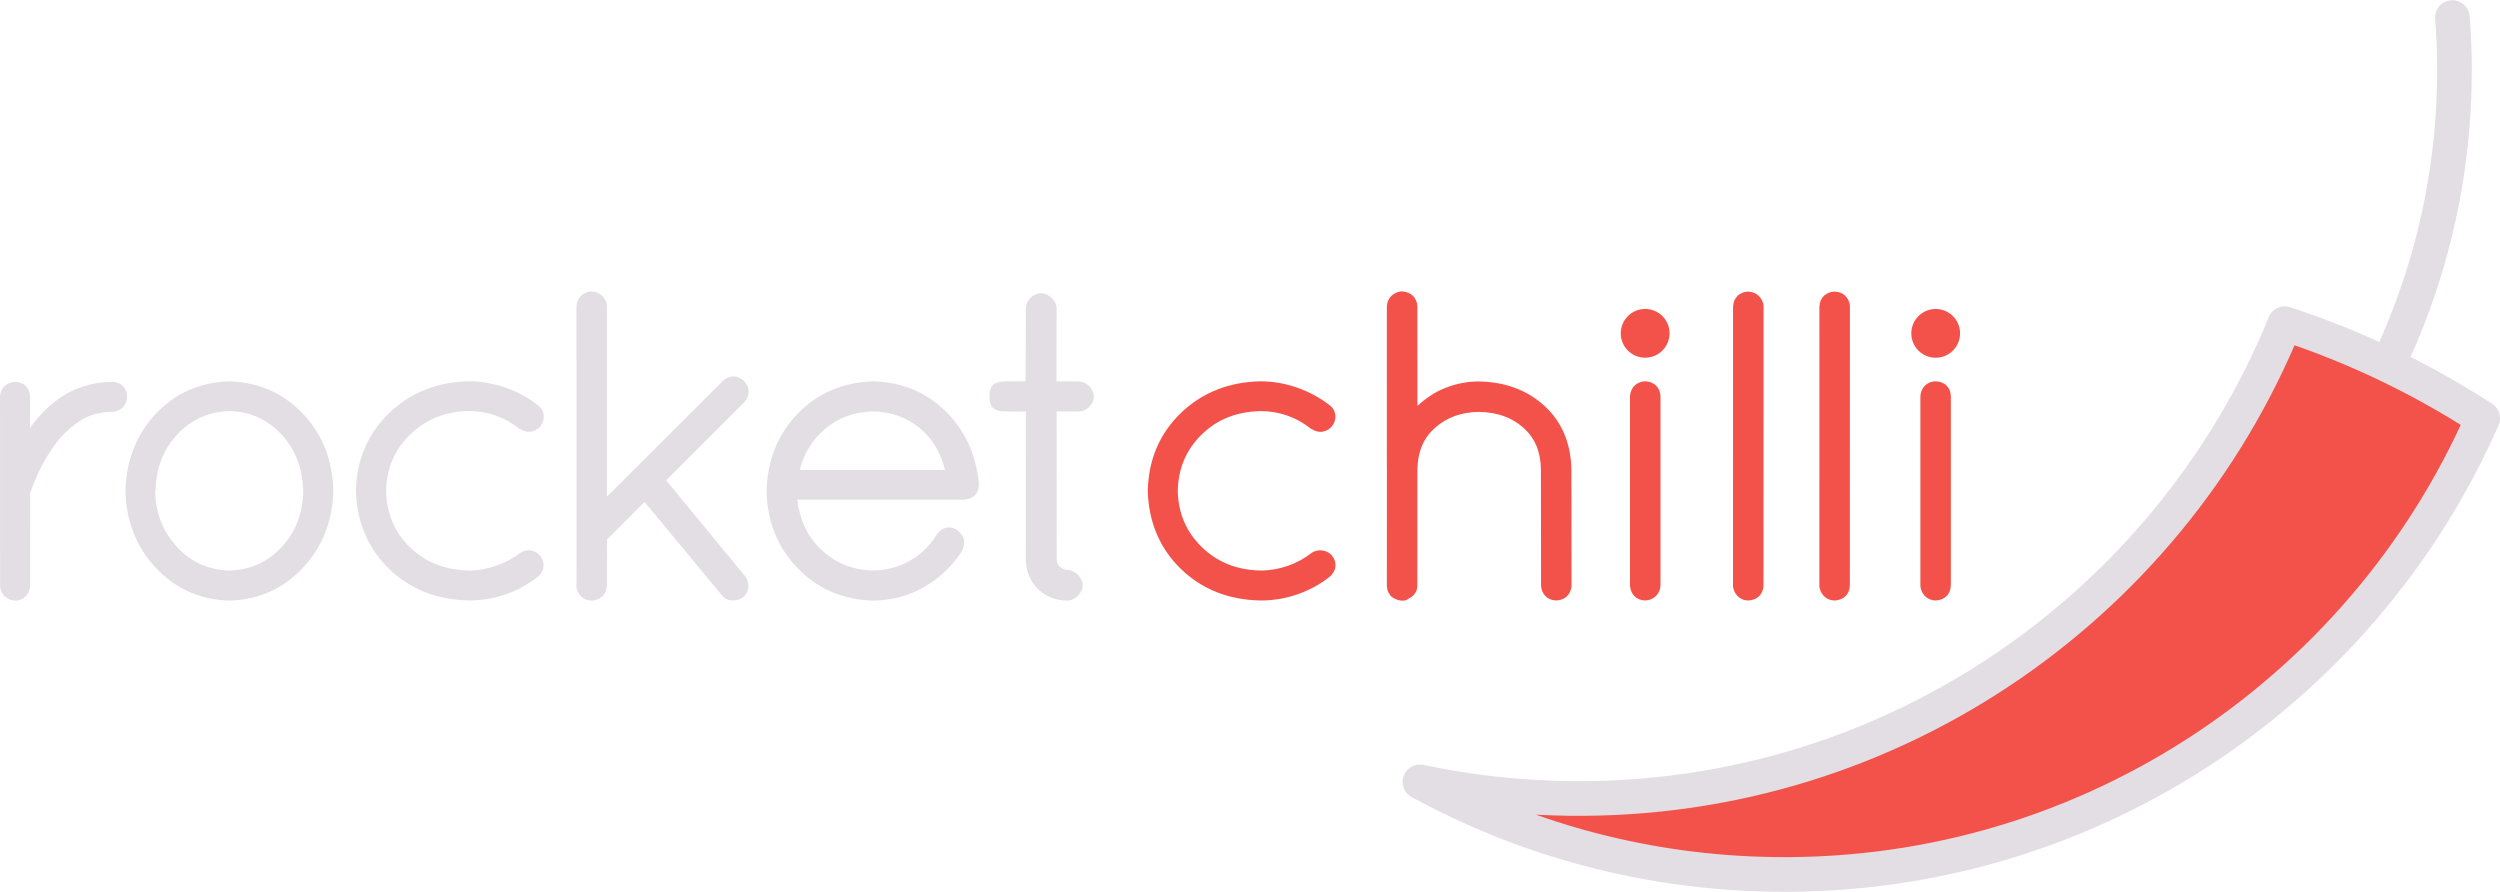
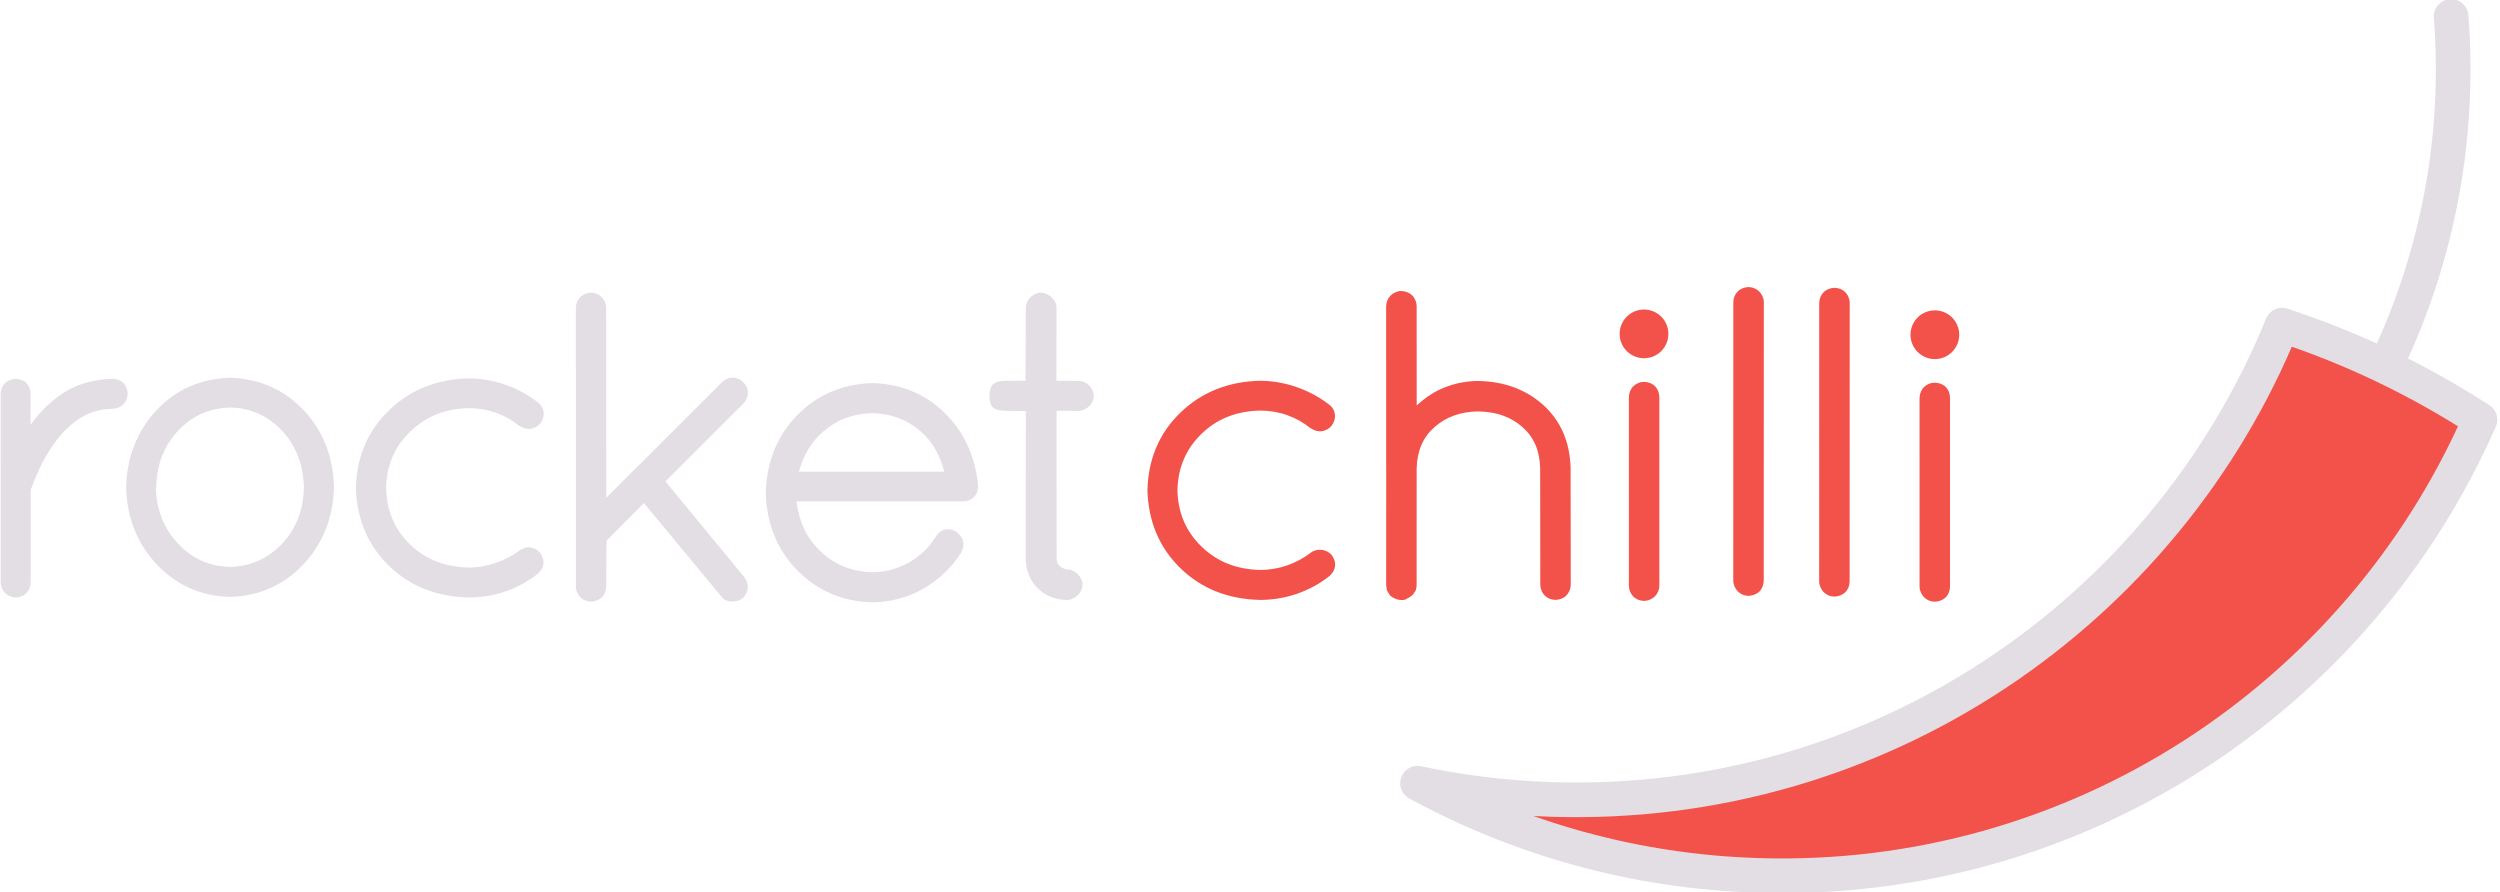
- <svg xmlns="http://www.w3.org/2000/svg" xmlns:ns1="http://www.openswatchbook.org/uri/2009/osb" width="315.494" height="112.547" id="svg3660" version="1.1">
-   <defs id="defs3662">
-     <linearGradient id="linearGradient4977" ns1:paint="solid" gradientTransform="matrix(0.00106509,-6.5191057e-4,-1.7994939e-4,-1.5027605e-4,522.458,674.5864)">
-       <stop style="stop-color:#f3524a;stop-opacity:1;" offset="0" id="stop4979" />
+ <svg xmlns="http://www.w3.org/2000/svg" xmlns:ns1="http://www.openswatchbook.org/uri/2009/osb" width="336.5" height="120" version="1.1" viewBox="0 0 315.494 112.547">
+   <defs>
+     <linearGradient id="b" gradientTransform="matrix(.001065 -.0006519 -.0001799 -.0001503 522.5 674.6)" ns1:paint="solid">
+       <stop style="stop-color:#f3524a" offset="0" />
    </linearGradient>
-     <linearGradient id="linearGradient3579" ns1:paint="solid" gradientTransform="matrix(0.00106509,-6.5191057e-4,-1.7994939e-4,-1.5027605e-4,522.458,674.5864)">
-       <stop style="stop-color:#f3524a;stop-opacity:1;" offset="0" id="stop3581" />
-     </linearGradient>
-     <linearGradient id="linearGradient3583" ns1:paint="solid" gradientTransform="matrix(0.00106509,-6.5191057e-4,-1.7994939e-4,-1.5027605e-4,522.458,674.5864)">
-       <stop style="stop-color:#f3524a;stop-opacity:1;" offset="0" id="stop3585" />
-     </linearGradient>
-     <linearGradient id="linearGradient3587" ns1:paint="solid" gradientTransform="matrix(0.00106509,-6.5191057e-4,-1.7994939e-4,-1.5027605e-4,522.458,674.5864)">
-       <stop style="stop-color:#f3524a;stop-opacity:1;" offset="0" id="stop3589" />
-     </linearGradient>
-     <linearGradient id="linearGradient3591" ns1:paint="solid" gradientTransform="matrix(0.00106509,-6.5191057e-4,-1.7994939e-4,-1.5027605e-4,522.458,674.5864)">
-       <stop style="stop-color:#f3524a;stop-opacity:1;" offset="0" id="stop3593" />
-     </linearGradient>
-     <linearGradient id="linearGradient3595" ns1:paint="solid" gradientTransform="matrix(0.00106509,-6.5191057e-4,-1.7994939e-4,-1.5027605e-4,522.458,674.5864)">
-       <stop style="stop-color:#f3524a;stop-opacity:1;" offset="0" id="stop3597" />
-     </linearGradient>
-     <linearGradient id="linearGradient3599" ns1:paint="solid" gradientTransform="matrix(0.00106509,-6.5191057e-4,-1.7994939e-4,-1.5027605e-4,522.458,674.5864)">
-       <stop style="stop-color:#f3524a;stop-opacity:1;" offset="0" id="stop3601" />
-     </linearGradient>
-     <linearGradient id="linearGradient4231" ns1:paint="solid" gradientTransform="matrix(0.133494,-3.36346,3.721791,0.2372918,195.6831,2252.765)">
-       <stop style="stop-color:#e3dee4;stop-opacity:1;" offset="0" id="stop4233" />
-     </linearGradient>
-     <linearGradient id="linearGradient3605" ns1:paint="solid" gradientTransform="matrix(0.133494,-3.36346,3.721791,0.2372918,195.6831,2252.765)">
-       <stop style="stop-color:#e3dee4;stop-opacity:1;" offset="0" id="stop3607" />
-     </linearGradient>
-     <linearGradient id="linearGradient3609" ns1:paint="solid" gradientTransform="matrix(0.133494,-3.36346,3.721791,0.2372918,195.6831,2252.765)">
-       <stop style="stop-color:#e3dee4;stop-opacity:1;" offset="0" id="stop3611" />
-     </linearGradient>
-     <linearGradient id="linearGradient3613" ns1:paint="solid" gradientTransform="matrix(0.133494,-3.36346,3.721791,0.2372918,195.6831,2252.765)">
-       <stop style="stop-color:#e3dee4;stop-opacity:1;" offset="0" id="stop3615" />
-     </linearGradient>
-     <linearGradient id="linearGradient3617" ns1:paint="solid" gradientTransform="matrix(0.133494,-3.36346,3.721791,0.2372918,195.6831,2252.765)">
-       <stop style="stop-color:#e3dee4;stop-opacity:1;" offset="0" id="stop3619" />
-     </linearGradient>
-     <linearGradient id="linearGradient3621" ns1:paint="solid" gradientTransform="matrix(0.133494,-3.36346,3.721791,0.2372918,195.6831,2252.765)">
-       <stop style="stop-color:#e3dee4;stop-opacity:1;" offset="0" id="stop3623" />
-     </linearGradient>
-     <linearGradient id="linearGradient3625" ns1:paint="solid" gradientTransform="matrix(0.133494,-3.36346,3.721791,0.2372918,195.6831,2252.765)">
-       <stop style="stop-color:#e3dee4;stop-opacity:1;" offset="0" id="stop3627" />
-     </linearGradient>
-     <linearGradient id="linearGradient3629" ns1:paint="solid" gradientTransform="matrix(0.133494,-3.36346,3.721791,0.2372918,195.6831,2252.765)">
-       <stop style="stop-color:#e3dee4;stop-opacity:1;" offset="0" id="stop3631" />
-     </linearGradient>
-     <linearGradient id="linearGradient3633" ns1:paint="solid" gradientTransform="matrix(0.00106509,-6.5191057e-4,-1.7994939e-4,-1.5027605e-4,522.458,674.5864)">
-       <stop style="stop-color:#f3524a;stop-opacity:1;" offset="0" id="stop3635" />
-     </linearGradient>
-     <linearGradient id="linearGradient3637" ns1:paint="solid" gradientTransform="matrix(0.133494,-3.36346,3.721791,0.2372918,195.6831,2252.765)">
-       <stop style="stop-color:#e3dee4;stop-opacity:1;" offset="0" id="stop3639" />
+     <linearGradient id="a" gradientTransform="matrix(.1335 -3.363 3.722 .2373 195.7 2253)" ns1:paint="solid">
+       <stop style="stop-color:#e3dee4" offset="0" />
    </linearGradient>
  </defs>
-   <g id="layer1" transform="translate(-42.25046,-310.3606)">
-     <g style="display:inline" transform="matrix(0.8601304,0.1601191,-0.1601191,0.8601304,-188.2512,-815.7823)" id="g3104">
-       <g transform="matrix(1.080018,0,0,1.080018,53.8869,-166.1709)" id="g4042">
-         <g id="g4024" style="fill:url(#linearGradient4977)">
-           <path id="path4012" d="m 656.01,1274.328 c -0.494,0.107 -0.982,0.407 -1.281,0.844 -0.299,0.436 -0.393,0.957 -0.312,1.469 a 0.631,0.631 0 0 0 0,0.031 l 6.812,36.625 c 0.114,0.528 0.455,0.993 0.875,1.281 0.419,0.288 0.931,0.392 1.438,0.312 a 0.631,0.631 0 0 0 0.031,0 c 0.532,-0.114 1.034,-0.403 1.344,-0.844 0.298,-0.425 0.393,-0.967 0.312,-1.469 a 0.631,0.631 0 0 0 0,-0.031 l -6.812,-36.656 c -0.112,-0.523 -0.443,-0.992 -0.875,-1.281 -0.457,-0.306 -0.995,-0.361 -1.5,-0.281 a 0.631,0.631 0 0 0 -0.031,0 z" style="font-size:57.146px;font-style:normal;font-variant:normal;font-weight:bold;font-stretch:normal;text-align:center;line-height:125%;letter-spacing:0px;word-spacing:0px;writing-mode:lr-tb;text-anchor:middle;fill:url(#linearGradient4977);fill-opacity:1;stroke:none;font-family:Quicksand;-inkscape-font-specification:Quicksand" />
-           <path id="path4008" d="m 644.673,1276.437 c -0.494,0.107 -0.982,0.407 -1.281,0.844 -0.299,0.436 -0.393,0.957 -0.312,1.469 a 0.631,0.631 0 0 0 0,0.031 l 6.812,36.625 c 0.114,0.528 0.455,0.993 0.875,1.281 0.419,0.288 0.931,0.392 1.438,0.312 a 0.631,0.631 0 0 0 0.031,0 c 0.532,-0.114 1.034,-0.403 1.344,-0.844 0.298,-0.425 0.393,-0.967 0.312,-1.469 a 0.631,0.631 0 0 0 0,-0.031 l -6.812,-36.656 c -0.113,-0.53 -0.467,-0.977 -0.875,-1.25 -0.433,-0.29 -0.964,-0.398 -1.5,-0.312 a 0.631,0.631 0 0 0 -0.031,0 z" style="font-size:57.146px;font-style:normal;font-variant:normal;font-weight:bold;font-stretch:normal;text-align:center;line-height:125%;letter-spacing:0px;word-spacing:0px;writing-mode:lr-tb;text-anchor:middle;fill:url(#linearGradient4977);fill-opacity:1;stroke:none;font-family:Quicksand;-inkscape-font-specification:Quicksand" />
-           <path d="m 671.463,1283.639 c -0.507,0.109 -0.954,0.4 -1.25,0.812 -0.304,0.423 -0.428,0.971 -0.344,1.5 a 0.631,0.631 0 0 0 0,0.031 l 4.625,24.844 c 0.114,0.528 0.455,0.993 0.875,1.281 0.419,0.288 0.931,0.392 1.438,0.312 a 0.631,0.631 0 0 0 0.031,0 c 0.532,-0.114 1.034,-0.403 1.344,-0.844 0.298,-0.425 0.393,-0.967 0.312,-1.469 a 0.631,0.631 0 0 0 0,-0.031 l -4.625,-24.844 c -0.106,-0.502 -0.371,-1.01 -0.844,-1.313 -0.46,-0.294 -1.005,-0.37 -1.531,-0.281 a 0.631,0.631 0 0 0 -0.031,0 z m 2.077,-6.899 c 0.329,1.768 -0.837,3.468 -2.605,3.797 -1.768,0.329 -3.468,-0.837 -3.797,-2.605 -0.329,-1.768 0.837,-3.468 2.605,-3.797 1.768,-0.329 3.468,0.837 3.797,2.605 z" style="font-size:57.146px;font-style:normal;font-variant:normal;font-weight:bold;font-stretch:normal;text-align:center;line-height:125%;letter-spacing:0px;word-spacing:0px;writing-mode:lr-tb;text-anchor:middle;fill:url(#linearGradient4977);fill-opacity:1;stroke:none;font-family:Quicksand;-inkscape-font-specification:Quicksand" id="path4004" />
-           <path id="path4002" d="m 599.219,1284.875 c -0.526,0.114 -0.993,0.455 -1.281,0.875 -0.299,0.436 -0.393,0.957 -0.312,1.469 a 0.631,0.631 0 0 0 0,0.031 l 3.875,20.812 0.094,0.469 2.844,15.313 c 0.003,0.017 -0.003,0.016 0,0.031 0.029,0.14 0.092,0.243 0.094,0.25 0.038,0.137 0.067,0.269 0.125,0.375 0.061,0.112 0.138,0.185 0.188,0.25 0.064,0.086 0.153,0.182 0.25,0.281 a 0.631,0.631 0 0 0 0.094,0.094 c 0.241,0.164 0.504,0.258 0.75,0.312 0.252,0.055 0.547,0.091 0.875,0.031 l 0.156,-0.031 a 0.631,0.631 0 0 0 0.031,0 l 0.125,-0.031 a 0.631,0.631 0 0 0 0.031,-0.031 c -0.012,0 0.018,0 0.094,-0.031 0.029,-0.012 0.058,-0.04 0.094,-0.063 0.048,-0.024 0.079,-0.066 0.125,-0.094 -1.7e-4,2e-4 0.008,0.022 0.031,0 0.018,-0.011 0.013,-0.051 0.031,-0.062 0.009,-0.011 0.031,-0.031 0.031,-0.031 0.334,-0.231 0.607,-0.506 0.75,-0.875 0.015,-0.04 0.019,-0.085 0.031,-0.125 0.006,-0.015 0.026,-0.017 0.031,-0.031 0.025,-0.073 0.059,-0.16 0.062,-0.188 10e-4,-0.01 0.024,-0.066 0.031,-0.094 a 0.631,0.631 0 0 0 0,-0.094 c 0.003,-0.012 -0.002,-0.019 0,-0.031 a 0.631,0.631 0 0 0 0,-0.094 c 0.007,-0.095 0.008,-0.199 0,-0.25 l -0.031,-0.188 a 0.631,0.631 0 0 0 0,-0.031 l -2.844,-15.313 c -0.002,-0.011 0.002,-0.02 0,-0.031 -0.361,-2.312 0.081,-4.195 1.344,-5.812 1.272,-1.629 3.033,-2.655 5.344,-3.125 0.011,0 0.02,0 0.031,0 2.355,-0.397 4.377,-0.093 6.156,0.969 1.773,1.058 2.853,2.665 3.344,4.969 l 2.875,15.344 c 0.107,0.495 0.407,0.982 0.844,1.281 0.436,0.299 0.957,0.393 1.469,0.312 a 0.631,0.631 0 0 0 0.031,0 c 0.508,-0.109 1.007,-0.379 1.312,-0.812 0.294,-0.418 0.43,-0.959 0.344,-1.5 a 0.631,0.631 0 0 0 0,-0.031 L 625.812,1304 c -0.712,-3.346 -2.413,-5.936 -5.094,-7.594 -2.671,-1.652 -5.768,-2.165 -9.156,-1.594 a 0.631,0.631 0 0 0 -0.031,0 c -1.837,0.357 -3.468,1.076 -4.906,2.125 -1.005,0.734 -1.832,1.623 -2.562,2.594 l -2.438,-13.062 c -0.105,-0.49 -0.395,-0.981 -0.844,-1.281 -0.449,-0.301 -0.99,-0.398 -1.531,-0.312 a 0.631,0.631 0 0 0 -0.031,0 z" style="font-size:57.146px;font-style:normal;font-variant:normal;font-weight:bold;font-stretch:normal;text-align:center;line-height:125%;letter-spacing:0px;word-spacing:0px;writing-mode:lr-tb;text-anchor:middle;fill:url(#linearGradient4977);fill-opacity:1;stroke:none;font-family:Quicksand;-inkscape-font-specification:Quicksand" />
-           <path d="m 633.337,1290.734 c -0.507,0.109 -0.954,0.4 -1.25,0.812 -0.304,0.423 -0.428,0.971 -0.344,1.5 a 0.631,0.631 0 0 0 0,0.031 l 4.625,24.844 c 0.107,0.495 0.407,0.982 0.844,1.281 0.436,0.299 0.957,0.393 1.469,0.312 a 0.631,0.631 0 0 0 0.031,0 c 0.538,-0.116 1.019,-0.426 1.312,-0.844 0.282,-0.401 0.43,-0.933 0.344,-1.469 a 0.631,0.631 0 0 0 0,-0.031 l -4.625,-24.844 c -0.113,-0.533 -0.418,-1.021 -0.875,-1.313 -0.443,-0.284 -0.979,-0.369 -1.5,-0.281 a 0.631,0.631 0 0 0 -0.031,0 z m 2.055,-6.898 c 0.329,1.768 -0.837,3.468 -2.605,3.797 -1.768,0.329 -3.468,-0.837 -3.797,-2.605 -0.329,-1.768 0.837,-3.468 2.605,-3.797 1.768,-0.329 3.468,0.837 3.797,2.605 z" style="font-size:57.146px;font-style:normal;font-variant:normal;font-weight:bold;font-stretch:normal;text-align:center;line-height:125%;letter-spacing:0px;word-spacing:0px;writing-mode:lr-tb;text-anchor:middle;fill:url(#linearGradient4977);fill-opacity:1;stroke:none;font-family:Quicksand;-inkscape-font-specification:Quicksand" id="path4000" />
-           <path id="path3996" d="m 585.382,1299.891 c -0.843,0.01 -1.708,0.095 -2.562,0.25 -4.143,0.871 -7.39,2.94 -9.656,6.125 -2.267,3.187 -3.09,6.869 -2.438,10.938 a 0.631,0.631 0 0 0 0,0.031 c 0.866,4.085 2.984,7.298 6.25,9.469 3.264,2.169 7.011,2.899 11.188,2.219 a 0.631,0.631 0 0 0 0.031,0 c 1.704,-0.328 3.272,-0.893 4.719,-1.719 1.438,-0.821 2.704,-1.849 3.75,-3.031 0.378,-0.428 0.588,-0.957 0.562,-1.5 -0.025,-0.549 -0.309,-1.046 -0.719,-1.406 a 0.631,0.631 0 0 0 -0.031,-0.031 c -0.4,-0.303 -0.863,-0.417 -1.312,-0.406 a 0.631,0.631 0 0 0 -0.031,0 c -0.48,0.014 -0.978,0.197 -1.375,0.594 a 0.631,0.631 0 0 0 -0.031,0.031 c -0.809,0.904 -1.722,1.643 -2.781,2.25 -1.05,0.602 -2.217,1.04 -3.469,1.281 -0.01,0 -0.021,0 -0.031,0 -3.149,0.503 -5.856,-0.061 -8.25,-1.656 -2.394,-1.596 -3.89,-3.813 -4.531,-6.812 -0.002,-0.011 0.002,-0.021 0,-0.031 -0.471,-2.977 0.123,-5.582 1.781,-7.938 1.661,-2.359 3.986,-3.834 7.125,-4.5 1.26,-0.234 2.478,-0.254 3.688,-0.062 1.211,0.192 2.328,0.581 3.406,1.156 a 0.631,0.631 0 0 0 0.062,0 c 0.476,0.211 1.018,0.266 1.5,0.094 0.48,-0.172 0.844,-0.503 1.094,-0.906 a 0.631,0.631 0 0 0 0.031,-0.062 c 0.246,-0.481 0.307,-1.031 0.156,-1.531 -0.144,-0.475 -0.47,-0.897 -0.938,-1.125 -1.462,-0.769 -3.034,-1.273 -4.688,-1.531 -0.829,-0.13 -1.657,-0.197 -2.5,-0.188 z" style="font-size:57.146px;font-style:normal;font-variant:normal;font-weight:bold;font-stretch:normal;text-align:center;line-height:125%;letter-spacing:0px;word-spacing:0px;writing-mode:lr-tb;text-anchor:middle;fill:url(#linearGradient4977);fill-opacity:1;stroke:none;font-family:Quicksand;-inkscape-font-specification:Quicksand" />
+   <g transform="translate(-42.25 -310.4)">
+     <g transform="matrix(.8601 .1601 -.1601 .8601 -188.3 -815.8)">
+       <g transform="matrix(1.08 0 0 1.08 53.89 -166.2)">
+         <g style="fill:url(#b)">
+           <path d="m656 1274c-0.494 0.107-0.982 0.407-1.281 0.844-0.299 0.436-0.393 0.957-0.312 1.469a0.631 0.631 0 0 0 0 0.031l6.812 36.62c0.114 0.528 0.455 0.993 0.875 1.281 0.419 0.288 0.931 0.392 1.438 0.312a0.631 0.631 0 0 0 0.031 0c0.532-0.114 1.034-0.403 1.344-0.844 0.298-0.425 0.393-0.967 0.312-1.469a0.631 0.631 0 0 0 0 -0.031l-6.812-36.66c-0.112-0.523-0.443-0.992-0.875-1.281-0.457-0.306-0.995-0.361-1.5-0.281a0.631 0.631 0 0 0 -0.031 0z" style="fill:url(#b)" />
+           <path d="m644.7 1276c-0.494 0.107-0.982 0.407-1.281 0.844-0.299 0.436-0.393 0.957-0.312 1.469a0.631 0.631 0 0 0 0 0.031l6.812 36.62c0.114 0.528 0.455 0.993 0.875 1.281 0.419 0.288 0.931 0.392 1.438 0.312a0.631 0.631 0 0 0 0.031 0c0.532-0.114 1.034-0.403 1.344-0.844 0.298-0.425 0.393-0.967 0.312-1.469a0.631 0.631 0 0 0 0 -0.031l-6.812-36.66c-0.113-0.53-0.467-0.977-0.875-1.25-0.433-0.29-0.964-0.398-1.5-0.312a0.631 0.631 0 0 0 -0.031 0z" style="fill:url(#b)" />
+           <path d="m671.5 1284c-0.507 0.109-0.954 0.4-1.25 0.812-0.304 0.423-0.428 0.971-0.344 1.5a0.631 0.631 0 0 0 0 0.031l4.625 24.84c0.114 0.528 0.455 0.993 0.875 1.281 0.419 0.288 0.931 0.392 1.438 0.312a0.631 0.631 0 0 0 0.031 0c0.532-0.114 1.034-0.403 1.344-0.844 0.298-0.425 0.393-0.967 0.312-1.469a0.631 0.631 0 0 0 0 -0.031l-4.625-24.84c-0.106-0.502-0.371-1.01-0.844-1.313-0.46-0.294-1.005-0.37-1.531-0.281a0.631 0.631 0 0 0 -0.031 0zm2.077-6.899c0.329 1.768-0.837 3.468-2.605 3.797s-3.468-0.837-3.797-2.605c-0.329-1.768 0.837-3.468 2.605-3.797s3.468 0.837 3.797 2.605z" style="fill:url(#b)" />
+           <path d="m599.2 1285c-0.526 0.114-0.993 0.455-1.281 0.875-0.299 0.436-0.393 0.957-0.312 1.469a0.631 0.631 0 0 0 0 0.031l3.875 20.81 0.094 0.469 2.844 15.31c3e-3 0.017-3e-3 0.016 0 0.031 0.029 0.14 0.092 0.243 0.094 0.25 0.038 0.137 0.067 0.269 0.125 0.375 0.061 0.112 0.138 0.185 0.188 0.25 0.064 0.086 0.153 0.182 0.25 0.281a0.631 0.631 0 0 0 0.094 0.094c0.241 0.164 0.504 0.258 0.75 0.312 0.252 0.055 0.547 0.091 0.875 0.031l0.156-0.031a0.631 0.631 0 0 0 0.031 0l0.125-0.031a0.631 0.631 0 0 0 0.031 -0.031c-0.012 0 0.018 0 0.094-0.031 0.029-0.012 0.058-0.04 0.094-0.063 0.048-0.024 0.079-0.066 0.125-0.094-1.7e-4 2e-4 8e-3 0.022 0.031 0 0.018-0.011 0.013-0.051 0.031-0.062 9e-3 -0.011 0.031-0.031 0.031-0.031 0.334-0.231 0.607-0.506 0.75-0.875 0.015-0.04 0.019-0.085 0.031-0.125 6e-3 -0.015 0.026-0.017 0.031-0.031 0.025-0.073 0.059-0.16 0.062-0.188 1e-3 -0.01 0.024-0.066 0.031-0.094a0.631 0.631 0 0 0 0 -0.094c3e-3 -0.012-2e-3 -0.019 0-0.031a0.631 0.631 0 0 0 0 -0.094c7e-3 -0.095 8e-3 -0.199 0-0.25l-0.031-0.188a0.631 0.631 0 0 0 0 -0.031l-2.844-15.31c-2e-3 -0.011 2e-3 -0.02 0-0.031-0.361-2.312 0.081-4.195 1.344-5.812 1.272-1.629 3.033-2.654 5.344-3.125h0.031c2.355-0.397 4.377-0.093 6.156 0.969 1.773 1.058 2.853 2.665 3.344 4.969l2.875 15.34c0.106 0.495 0.407 0.982 0.844 1.281 0.436 0.299 0.957 0.393 1.469 0.312a0.631 0.631 0 0 0 0.031 0c0.507-0.109 1.007-0.379 1.312-0.812 0.293-0.418 0.43-0.959 0.344-1.5a0.631 0.631 0 0 0 0 -0.031l-2.874-15.34c-0.713-3.346-2.413-5.936-5.094-7.594-2.671-1.652-5.768-2.165-9.156-1.594a0.631 0.631 0 0 0 -0.031 0c-1.837 0.357-3.468 1.076-4.906 2.125-1.005 0.734-1.832 1.623-2.562 2.594l-2.438-13.06c-0.105-0.49-0.395-0.981-0.844-1.281-0.449-0.301-0.991-0.398-1.531-0.312a0.631 0.631 0 0 0 -0.031 0z" style="fill:url(#b)" />
+           <path d="m633.3 1291c-0.507 0.109-0.954 0.4-1.25 0.812-0.304 0.423-0.428 0.971-0.344 1.5a0.631 0.631 0 0 0 0 0.031l4.625 24.84c0.107 0.495 0.407 0.982 0.844 1.281 0.436 0.299 0.957 0.393 1.469 0.312a0.631 0.631 0 0 0 0.031 0c0.538-0.116 1.019-0.426 1.312-0.844 0.282-0.401 0.43-0.933 0.344-1.469a0.631 0.631 0 0 0 0 -0.031l-4.625-24.84c-0.113-0.533-0.418-1.021-0.875-1.313-0.443-0.284-0.979-0.369-1.5-0.281a0.631 0.631 0 0 0 -0.031 0zm2.055-6.898c0.329 1.768-0.837 3.468-2.605 3.797s-3.468-0.837-3.797-2.605c-0.329-1.768 0.837-3.468 2.605-3.797s3.468 0.837 3.797 2.605z" style="fill:url(#b)" />
+           <path d="m585.4 1300c-0.843 0.01-1.708 0.095-2.562 0.25-4.143 0.871-7.39 2.94-9.656 6.125-2.267 3.187-3.09 6.869-2.438 10.94a0.631 0.631 0 0 0 0 0.031c0.866 4.084 2.984 7.298 6.25 9.469 3.264 2.169 7.011 2.899 11.19 2.219a0.631 0.631 0 0 0 0.031 0c1.704-0.328 3.272-0.893 4.719-1.719 1.438-0.821 2.704-1.849 3.75-3.031 0.378-0.428 0.588-0.957 0.562-1.5-0.025-0.549-0.309-1.046-0.719-1.406a0.631 0.631 0 0 0 -0.031 -0.031c-0.4-0.303-0.863-0.417-1.312-0.406a0.631 0.631 0 0 0 -0.031 0c-0.48 0.014-0.978 0.197-1.375 0.594a0.631 0.631 0 0 0 -0.031 0.031c-0.809 0.904-1.722 1.643-2.781 2.25-1.05 0.602-2.217 1.04-3.469 1.281h-0.031c-3.149 0.503-5.856-0.061-8.25-1.656-2.394-1.596-3.89-3.813-4.531-6.812-2e-3 -0.011 2e-3 -0.021 0-0.031-0.471-2.977 0.123-5.582 1.781-7.938 1.661-2.359 3.986-3.834 7.125-4.5 1.26-0.234 2.478-0.254 3.688-0.062 1.211 0.192 2.328 0.581 3.406 1.156a0.631 0.631 0 0 0 0.062 0c0.476 0.211 1.018 0.266 1.5 0.094 0.48-0.172 0.844-0.503 1.094-0.906a0.631 0.631 0 0 0 0.031 -0.062c0.246-0.481 0.307-1.031 0.156-1.531-0.144-0.475-0.47-0.897-0.938-1.125-1.462-0.769-3.034-1.273-4.688-1.531-0.829-0.13-1.657-0.197-2.5-0.188z" style="fill:url(#b)" />
        </g>
-         <g transform="translate(5.201811,-0.9683527)" id="g4034" style="fill:url(#linearGradient4231)">
-           <path id="path3998" d="m 546.656,1294.906 c -0.5,0.113 -0.96,0.453 -1.25,0.875 -0.29,0.422 -0.417,0.932 -0.344,1.438 a 0.631,0.631 0 0 0 0,0.031 l 1.75,9.594 -2.781,0.531 c -0.36,0.075 -0.666,0.19 -0.938,0.344 -0.272,0.154 -0.522,0.386 -0.625,0.719 -0.12,0.388 -0.127,0.803 -0.031,1.219 0.007,0.032 -0.009,0.062 0,0.094 l 0.031,0 c 0.059,0.417 0.182,0.833 0.438,1.156 0.218,0.277 0.566,0.393 0.875,0.438 0.309,0.045 0.607,0.028 0.969,-0.031 a 0.631,0.631 0 0 0 0.031,0 l 2.812,-0.5 3.594,19.406 c 0.318,1.528 1.115,2.789 2.312,3.594 1.188,0.799 2.587,1.069 4.125,0.812 a 0.631,0.631 0 0 0 0.031,0 c 0.528,-0.12 0.953,-0.468 1.25,-0.875 0.305,-0.418 0.478,-0.951 0.406,-1.469 a 0.631,0.631 0 0 0 0,-0.062 c -0.118,-0.503 -0.463,-0.946 -0.906,-1.25 -0.429,-0.294 -0.943,-0.448 -1.469,-0.375 a 0.631,0.631 0 0 0 -0.031,0 c -0.212,0.04 -0.532,0.02 -0.969,-0.188 -0.344,-0.164 -0.552,-0.423 -0.688,-0.937 l 0,-0.031 -3.625,-19.406 2.938,-0.531 c 0.5,-0.113 0.96,-0.452 1.25,-0.875 0.29,-0.422 0.417,-0.932 0.344,-1.438 a 0.631,0.631 0 0 0 0,-0.031 c -0.114,-0.499 -0.453,-0.96 -0.875,-1.25 -0.423,-0.29 -0.932,-0.417 -1.438,-0.344 a 0.631,0.631 0 0 0 -0.031,0 l -2.938,0.531 -1.781,-9.625 a 0.631,0.631 0 0 0 0,-0.031 c -0.119,-0.513 -0.476,-0.917 -0.906,-1.188 -0.429,-0.27 -0.964,-0.423 -1.5,-0.344 a 0.631,0.631 0 0 0 -0.031,0 z" style="font-size:57.146px;font-style:normal;font-variant:normal;font-weight:bold;font-stretch:normal;text-align:center;line-height:125%;letter-spacing:0px;word-spacing:0px;writing-mode:lr-tb;text-anchor:middle;fill:url(#linearGradient4231);fill-opacity:1;stroke:none;font-family:Quicksand;-inkscape-font-specification:Quicksand" />
-           <path id="path3994" d="m 487.608,1305.657 c -0.526,0.114 -0.993,0.455 -1.281,0.875 -0.288,0.419 -0.392,0.931 -0.312,1.438 a 0.631,0.631 0 0 0 0,0.031 l 6.812,36.531 a 0.631,0.631 0 0 0 0,0.062 l 0,0.031 a 0.631,0.631 0 0 0 0,0.031 c 0.114,0.528 0.455,0.993 0.875,1.281 0.42,0.288 0.931,0.392 1.438,0.313 a 0.631,0.631 0 0 0 0.031,0 c 0.531,-0.114 1.034,-0.403 1.344,-0.844 0.31,-0.441 0.394,-0.993 0.312,-1.5 a 0.631,0.631 0 0 0 0,-0.031 l -1.094,-6.031 4,-5.844 12.344,10.281 0.062,0.062 0,-0.031 c 0.218,0.223 0.485,0.41 0.812,0.469 0.326,0.058 0.626,0.024 0.875,-0.031 0.147,-0.028 0.334,-0.083 0.562,-0.188 0.244,-0.113 0.459,-0.283 0.625,-0.469 a 0.631,0.631 0 0 0 0.062,-0.061 c 0.288,-0.431 0.438,-0.923 0.375,-1.438 -0.063,-0.517 -0.348,-0.994 -0.75,-1.344 l -12.656,-10.625 8.344,-12.156 c 0.308,-0.472 0.405,-1.033 0.312,-1.531 -0.097,-0.52 -0.434,-0.965 -0.875,-1.25 -0.442,-0.292 -0.979,-0.441 -1.5,-0.344 -0.51,0.094 -0.938,0.405 -1.25,0.844 a 0.631,0.631 0 0 0 -0.031,0.031 l -12.375,18 -4.656,-24.969 c -0.112,-0.523 -0.443,-0.992 -0.875,-1.281 -0.433,-0.29 -0.964,-0.398 -1.5,-0.312 a 0.631,0.631 0 0 0 -0.031,0 z" style="font-size:57.146px;font-style:normal;font-variant:normal;font-weight:bold;font-stretch:normal;text-align:center;line-height:125%;letter-spacing:0px;word-spacing:0px;writing-mode:lr-tb;text-anchor:middle;fill:url(#linearGradient4231);fill-opacity:1;stroke:none;font-family:Quicksand;-inkscape-font-specification:Quicksand" />
-           <path id="path3992" d="m 526.805,1310.573 c -3.921,0.835 -7.015,2.909 -9.127,6.104 -2.11,3.194 -2.843,6.876 -2.186,10.943 0.841,3.979 2.847,7.128 5.961,9.335 3.117,2.209 6.709,3.048 10.668,2.419 a 0.631,0.631 0 0 0 0.044,-0.01 c 2.448,-0.482 4.578,-1.508 6.38,-3.05 1.794,-1.535 3.191,-3.44 4.077,-5.664 a 0.631,0.631 0 0 0 -0.008,-0.044 c 0.166,-0.497 0.165,-1.053 -0.058,-1.533 -0.223,-0.479 -0.646,-0.799 -1.098,-1.022 a 0.631,0.631 0 0 0 -0.052,-0.036 c -0.44,-0.155 -0.924,-0.202 -1.41,-0.01 -0.516,0.205 -0.906,0.67 -1.101,1.159 -0.625,1.641 -1.602,2.981 -2.918,4.085 -1.309,1.098 -2.813,1.821 -4.547,2.163 -2.772,0.446 -5.24,-0.07 -7.466,-1.562 -2.051,-1.374 -3.43,-3.324 -4.23,-5.888 l 21.858,-4.069 c 0.499,-0.107 0.971,-0.357 1.271,-0.736 0.311,-0.393 0.444,-0.945 0.361,-1.475 a 0.631,0.631 0 0 0 -0.008,-0.044 l -0.016,-0.088 a 0.631,0.631 0 0 0 -0.016,-0.088 0.631,0.631 0 0 0 -0.016,-0.088 c -1.076,-3.736 -3.155,-6.649 -6.154,-8.663 -2.253,-1.514 -4.734,-2.3 -7.429,-2.341 -0.898,-0.014 -1.837,0.047 -2.778,0.199 z m 0.691,3.958 0.044,-0.01 c 2.454,-0.402 4.687,-0.017 6.762,1.194 1.854,1.079 3.147,2.692 4.105,4.731 l -19.093,3.554 c 0.192,-2.282 0.906,-4.244 2.259,-5.915 1.508,-1.864 3.436,-3.041 5.923,-3.555 z" style="font-size:57.146px;font-style:normal;font-variant:normal;font-weight:bold;font-stretch:normal;text-align:center;line-height:125%;letter-spacing:0px;word-spacing:0px;writing-mode:lr-tb;text-anchor:middle;fill:url(#linearGradient4231);fill-opacity:1;stroke:none;font-family:Quicksand;-inkscape-font-specification:Quicksand" />
-           <path id="path3988" d="m 476.24,1320.204 c -0.843,0.01 -1.708,0.095 -2.562,0.25 -4.143,0.871 -7.39,2.94 -9.656,6.125 -2.266,3.185 -3.121,6.866 -2.469,10.938 a 0.631,0.631 0 0 0 0,0.031 c 0.866,4.085 2.984,7.298 6.25,9.469 3.265,2.17 7.042,2.899 11.219,2.219 a 0.631,0.631 0 0 0 0.031,0 c 1.703,-0.328 3.272,-0.893 4.719,-1.719 1.441,-0.823 2.677,-1.854 3.719,-3.031 0.365,-0.413 0.587,-0.928 0.562,-1.469 -0.025,-0.549 -0.309,-1.046 -0.719,-1.406 a 0.631,0.631 0 0 0 -0.031,-0.031 c -0.376,-0.285 -0.826,-0.449 -1.312,-0.437 a 0.631,0.631 0 0 0 -0.031,0 c -0.519,0.015 -0.98,0.261 -1.344,0.625 a 0.631,0.631 0 0 0 -0.031,0.031 c -0.799,0.894 -1.741,1.604 -2.812,2.219 -1.054,0.605 -2.189,1.04 -3.438,1.281 -0.01,0 -0.021,0 -0.031,0 -3.152,0.504 -5.892,-0.032 -8.281,-1.625 -2.389,-1.593 -3.858,-3.84 -4.5,-6.844 -0.002,-0.011 0.002,-0.021 0,-0.031 -0.471,-2.978 0.122,-5.549 1.781,-7.906 1.664,-2.364 3.959,-3.866 7.094,-4.531 1.258,-0.234 2.511,-0.253 3.719,-0.062 1.211,0.192 2.328,0.581 3.406,1.156 a 0.631,0.631 0 0 0 0.062,0 c 0.476,0.211 1.018,0.266 1.5,0.094 0.447,-0.16 0.834,-0.455 1.094,-0.875 a 0.631,0.631 0 0 0 0.031,-0.062 c 0.253,-0.494 0.31,-1.052 0.156,-1.562 -0.154,-0.509 -0.516,-0.904 -0.969,-1.125 -1.459,-0.768 -3.001,-1.272 -4.656,-1.531 -0.829,-0.13 -1.657,-0.197 -2.5,-0.188 z" style="font-size:57.146px;font-style:normal;font-variant:normal;font-weight:bold;font-stretch:normal;text-align:center;line-height:125%;letter-spacing:0px;word-spacing:0px;writing-mode:lr-tb;text-anchor:middle;fill:url(#linearGradient4231);fill-opacity:1;stroke:none;font-family:Quicksand;-inkscape-font-specification:Quicksand" />
-           <path id="path3986" d="m 442.272,1326.309 c -3.81,0.824 -6.814,2.856 -8.863,6.055 -2.047,3.196 -2.749,6.892 -2.107,10.882 0.836,3.953 2.813,7.106 5.873,9.351 3.063,2.247 6.56,3.115 10.413,2.512 a 0.631,0.631 0 0 0 0.044,-0.01 c 3.836,-0.829 6.816,-2.901 8.855,-6.099 2.037,-3.196 2.761,-6.85 2.115,-10.838 a 0.631,0.631 0 0 0 -0.008,-0.044 c -0.832,-3.953 -2.771,-7.068 -5.821,-9.316 -2.293,-1.69 -4.855,-2.588 -7.626,-2.667 -0.927,-0.027 -1.909,0.02 -2.874,0.172 z m 0.727,3.906 c 0.678,-0.105 1.333,-0.159 1.972,-0.14 1.947,0.058 3.722,0.671 5.395,1.902 2.219,1.633 3.645,3.934 4.286,6.922 0.476,3.017 0.006,5.597 -1.48,7.905 -1.486,2.308 -3.516,3.75 -6.231,4.339 l -0.044,0.01 c -2.745,0.427 -5.149,-0.143 -7.367,-1.762 -2.218,-1.619 -3.673,-3.843 -4.313,-6.826 -0.002,-0.011 0.038,-0.042 0.036,-0.052 -0.477,-3.018 -0.011,-5.625 1.472,-7.949 1.484,-2.324 3.562,-3.756 6.275,-4.347 z" style="font-size:57.146px;font-style:normal;font-variant:normal;font-weight:bold;font-stretch:normal;text-align:center;line-height:125%;letter-spacing:0px;word-spacing:0px;writing-mode:lr-tb;text-anchor:middle;fill:url(#linearGradient4231);fill-opacity:1;stroke:none;font-family:Quicksand;-inkscape-font-specification:Quicksand" />
-           <path id="path3984" d="m 426.88,1329.235 c -2.727,0.591 -4.982,1.796 -6.656,3.594 -1.31,1.407 -2.258,2.912 -3,4.469 l -0.75,-4.094 c -0.11,-0.51 -0.395,-1.011 -0.844,-1.312 -0.435,-0.292 -0.941,-0.358 -1.406,-0.281 a 0.631,0.631 0 0 0 -0.031,0 c -0.514,0.109 -0.994,0.379 -1.312,0.813 -0.314,0.428 -0.429,0.975 -0.344,1.5 a 0.631,0.631 0 0 0 0,0.031 l 4.625,24.781 c 0.108,0.508 0.396,0.995 0.844,1.281 0.434,0.278 0.974,0.406 1.531,0.312 a 0.631,0.631 0 0 0 0.031,0 c 0.504,-0.109 0.945,-0.421 1.219,-0.812 0.293,-0.418 0.396,-0.967 0.312,-1.5 a 0.631,0.631 0 0 0 0,-0.031 l -2.25,-12.094 c -0.019,-0.088 -0.032,-0.102 -0.031,-0.062 0.002,0.118 -0.006,0.01 0.031,-0.125 a 0.631,0.631 0 0 0 0.031,-0.062 c 0.077,-0.599 0.275,-1.564 0.594,-2.844 0.309,-1.24 0.794,-2.544 1.469,-3.969 0.678,-1.385 1.546,-2.592 2.625,-3.625 1.044,-1 2.379,-1.686 4.062,-2.031 0.493,-0.107 0.982,-0.407 1.281,-0.844 0.299,-0.436 0.393,-0.957 0.312,-1.469 a 0.631,0.631 0 0 0 0,-0.031 c -0.108,-0.506 -0.383,-1.01 -0.844,-1.312 -0.448,-0.293 -0.973,-0.364 -1.469,-0.281 a 0.631,0.631 0 0 0 -0.031,0 z" style="font-size:57.146px;font-style:normal;font-variant:normal;font-weight:bold;font-stretch:normal;text-align:center;line-height:125%;letter-spacing:0px;word-spacing:0px;writing-mode:lr-tb;text-anchor:middle;fill:url(#linearGradient4231);fill-opacity:1;stroke:none;font-family:Quicksand;-inkscape-font-specification:Quicksand" />
+         <g transform="translate(5.202 -.9684)" style="fill:url(#a)">
+           <path d="m546.7 1295c-0.5 0.113-0.96 0.453-1.25 0.875-0.29 0.422-0.417 0.932-0.344 1.438a0.631 0.631 0 0 0 0 0.031l1.75 9.594-2.781 0.531c-0.359 0.075-0.666 0.19-0.938 0.344-0.272 0.154-0.522 0.386-0.625 0.719-0.12 0.388-0.127 0.803-0.031 1.219 7e-3 0.032-9e-3 0.062 0 0.094h0.031c0.059 0.417 0.182 0.833 0.438 1.156 0.218 0.277 0.566 0.393 0.875 0.438 0.309 0.045 0.607 0.028 0.969-0.031a0.631 0.631 0 0 0 0.031 0l2.812-0.5 3.594 19.41c0.318 1.528 1.115 2.789 2.312 3.594 1.188 0.799 2.587 1.068 4.125 0.812a0.631 0.631 0 0 0 0.031 0c0.528-0.12 0.953-0.468 1.25-0.875 0.305-0.418 0.478-0.951 0.406-1.469a0.631 0.631 0 0 0 0 -0.062c-0.118-0.503-0.463-0.946-0.906-1.25-0.429-0.294-0.943-0.448-1.469-0.375a0.631 0.631 0 0 0 -0.031 0c-0.212 0.04-0.532 0.02-0.969-0.188-0.344-0.164-0.552-0.423-0.688-0.937v-0.031l-3.625-19.41 2.938-0.531c0.5-0.113 0.96-0.452 1.25-0.875 0.29-0.422 0.417-0.932 0.344-1.438a0.631 0.631 0 0 0 0 -0.031c-0.114-0.499-0.453-0.96-0.875-1.25-0.422-0.29-0.932-0.417-1.438-0.344a0.631 0.631 0 0 0 -0.031 0l-2.938 0.531-1.781-9.625a0.631 0.631 0 0 0 0 -0.031c-0.119-0.513-0.476-0.917-0.906-1.188-0.429-0.27-0.964-0.423-1.5-0.344a0.631 0.631 0 0 0 -0.031 0z" style="fill:url(#a)" />
+           <path d="m487.6 1306c-0.526 0.114-0.993 0.455-1.281 0.875-0.288 0.419-0.392 0.931-0.312 1.438a0.631 0.631 0 0 0 0 0.031l6.812 36.53a0.631 0.631 0 0 0 0 0.062v0.031a0.631 0.631 0 0 0 0 0.031c0.114 0.528 0.455 0.993 0.875 1.281 0.419 0.288 0.931 0.392 1.438 0.313a0.631 0.631 0 0 0 0.031 0c0.531-0.114 1.034-0.403 1.344-0.844 0.31-0.441 0.394-0.993 0.312-1.5a0.631 0.631 0 0 0 0 -0.031l-1.094-6.031 4-5.844 12.34 10.28 0.062 0.062v-0.031c0.218 0.223 0.485 0.41 0.812 0.469 0.327 0.058 0.626 0.024 0.875-0.031 0.147-0.028 0.334-0.083 0.562-0.188 0.244-0.113 0.459-0.283 0.625-0.469a0.631 0.631 0 0 0 0.062 -0.061c0.288-0.431 0.438-0.923 0.375-1.438-0.063-0.517-0.348-0.994-0.75-1.344l-12.66-10.62 8.344-12.16c0.308-0.472 0.405-1.033 0.312-1.531-0.097-0.52-0.434-0.965-0.875-1.25-0.442-0.292-0.979-0.441-1.5-0.344-0.51 0.094-0.939 0.405-1.25 0.844a0.631 0.631 0 0 0 -0.031 0.031l-12.38 18-4.656-24.97c-0.112-0.523-0.443-0.992-0.875-1.281-0.433-0.29-0.964-0.398-1.5-0.312a0.631 0.631 0 0 0 -0.031 0z" style="fill:url(#a)" />
+           <path d="m526.8 1311c-3.921 0.835-7.015 2.909-9.127 6.104-2.11 3.194-2.843 6.876-2.186 10.94 0.841 3.979 2.847 7.128 5.961 9.335 3.117 2.209 6.709 3.048 10.67 2.419a0.631 0.631 0 0 0 0.044 -0.01c2.448-0.482 4.578-1.508 6.38-3.05 1.794-1.535 3.191-3.44 4.077-5.664a0.631 0.631 0 0 0 -8e-3 -0.044c0.166-0.497 0.165-1.053-0.058-1.533-0.223-0.479-0.646-0.799-1.098-1.022a0.631 0.631 0 0 0 -0.052 -0.036c-0.44-0.155-0.924-0.202-1.41-0.01-0.516 0.205-0.906 0.67-1.101 1.159-0.625 1.641-1.602 2.981-2.918 4.085-1.309 1.098-2.813 1.821-4.547 2.163-2.772 0.446-5.24-0.07-7.466-1.562-2.051-1.374-3.43-3.324-4.23-5.888l21.86-4.069c0.499-0.107 0.971-0.357 1.271-0.736 0.311-0.393 0.444-0.945 0.361-1.475a0.631 0.631 0 0 0 -8e-3 -0.044l-0.016-0.088a0.631 0.631 0 0 0 -0.016 -0.088 0.631 0.631 0 0 0 -0.016 -0.088c-1.076-3.736-3.155-6.649-6.154-8.663-2.253-1.514-4.734-2.3-7.429-2.341-0.898-0.014-1.837 0.047-2.778 0.199zm0.692 3.958 0.044-0.01c2.454-0.402 4.687-0.017 6.762 1.194 1.854 1.08 3.147 2.692 4.105 4.731l-19.09 3.554c0.192-2.282 0.906-4.244 2.259-5.915 1.508-1.864 3.436-3.041 5.923-3.555z" style="fill:url(#a)" />
+           <path d="m476.2 1320c-0.843 0.01-1.708 0.095-2.562 0.25-4.143 0.871-7.39 2.94-9.656 6.125-2.266 3.185-3.121 6.866-2.469 10.94a0.631 0.631 0 0 0 0 0.031c0.866 4.085 2.984 7.298 6.25 9.469 3.265 2.17 7.042 2.899 11.22 2.219a0.631 0.631 0 0 0 0.031 0c1.703-0.328 3.272-0.893 4.719-1.719 1.441-0.823 2.677-1.854 3.719-3.031 0.365-0.413 0.588-0.928 0.562-1.469-0.025-0.549-0.309-1.046-0.719-1.406a0.631 0.631 0 0 0 -0.031 -0.031c-0.376-0.285-0.826-0.449-1.312-0.437a0.631 0.631 0 0 0 -0.031 0c-0.519 0.015-0.98 0.261-1.344 0.625a0.631 0.631 0 0 0 -0.031 0.031c-0.799 0.894-1.741 1.604-2.812 2.219-1.054 0.605-2.189 1.04-3.438 1.281h-0.031c-3.152 0.504-5.892-0.032-8.281-1.625-2.389-1.593-3.858-3.84-4.5-6.844-2e-3 -0.011 2e-3 -0.021 0-0.031-0.471-2.978 0.121-5.549 1.781-7.906 1.664-2.364 3.959-3.866 7.094-4.531 1.258-0.234 2.511-0.253 3.719-0.062 1.211 0.192 2.328 0.581 3.406 1.156a0.631 0.631 0 0 0 0.062 0c0.476 0.211 1.018 0.266 1.5 0.094 0.447-0.16 0.834-0.455 1.094-0.875a0.631 0.631 0 0 0 0.031 -0.062c0.253-0.494 0.31-1.052 0.156-1.562-0.154-0.509-0.516-0.904-0.969-1.125-1.459-0.768-3.001-1.272-4.656-1.531-0.829-0.13-1.657-0.197-2.5-0.188z" style="fill:url(#a)" />
+           <path d="m442.3 1326c-3.81 0.824-6.814 2.856-8.863 6.055-2.047 3.196-2.749 6.892-2.107 10.88 0.836 3.953 2.813 7.106 5.873 9.351 3.063 2.247 6.56 3.115 10.41 2.512a0.631 0.631 0 0 0 0.044 -0.01c3.836-0.829 6.816-2.901 8.855-6.099 2.037-3.196 2.761-6.85 2.115-10.84a0.631 0.631 0 0 0 -8e-3 -0.044c-0.832-3.953-2.771-7.068-5.821-9.316-2.293-1.69-4.855-2.588-7.626-2.667-0.927-0.027-1.909 0.02-2.874 0.172zm0.727 3.906c0.678-0.105 1.333-0.159 1.972-0.14 1.947 0.058 3.722 0.671 5.395 1.902 2.219 1.634 3.645 3.934 4.286 6.922 0.476 3.017 6e-3 5.597-1.48 7.905-1.486 2.308-3.516 3.75-6.231 4.339l-0.044 0.01c-2.745 0.427-5.149-0.143-7.367-1.762-2.218-1.619-3.673-3.843-4.313-6.826-2e-3 -0.011 0.038-0.042 0.036-0.052-0.477-3.018-0.011-5.626 1.472-7.949 1.484-2.324 3.562-3.756 6.275-4.347z" style="fill:url(#a)" />
+           <path d="m426.9 1329c-2.727 0.591-4.982 1.796-6.656 3.594-1.31 1.407-2.258 2.912-3 4.469l-0.75-4.094c-0.11-0.51-0.395-1.011-0.844-1.312-0.435-0.292-0.941-0.358-1.406-0.281a0.631 0.631 0 0 0 -0.031 0c-0.514 0.109-0.994 0.379-1.312 0.813-0.314 0.428-0.429 0.975-0.344 1.5a0.631 0.631 0 0 0 0 0.031l4.625 24.78c0.108 0.508 0.396 0.995 0.844 1.281 0.434 0.278 0.974 0.406 1.531 0.312a0.631 0.631 0 0 0 0.031 0c0.504-0.109 0.945-0.421 1.219-0.812 0.293-0.418 0.396-0.967 0.312-1.5a0.631 0.631 0 0 0 0 -0.031l-2.25-12.09c-0.019-0.088-0.032-0.102-0.031-0.062 2e-3 0.118-6e-3 0.01 0.031-0.125a0.631 0.631 0 0 0 0.031 -0.062c0.077-0.599 0.275-1.564 0.594-2.844 0.309-1.24 0.794-2.544 1.469-3.969 0.678-1.385 1.546-2.592 2.625-3.625 1.044-1 2.379-1.686 4.062-2.031 0.493-0.107 0.982-0.407 1.281-0.844 0.299-0.436 0.393-0.957 0.312-1.469a0.631 0.631 0 0 0 0 -0.031c-0.108-0.506-0.383-1.01-0.844-1.312-0.448-0.293-0.973-0.364-1.469-0.281a0.631 0.631 0 0 0 -0.031 0z" style="fill:url(#a)" />
        </g>
      </g>
-       <g id="g3060-9" transform="matrix(0.9659258,0.258819,-0.258819,0.9659258,391.2055,19.06492)">
-         <path transform="translate(278.8502,781.6799)" d="m 451.349,198.623 c 8.644,14.972 13.195,31.955 13.195,49.243" id="path3062-4" style="fill:none;stroke:url(#linearGradient4231);stroke-width:5;stroke-linecap:round;stroke-miterlimit:4;stroke-opacity:1;stroke-dasharray:none" />
-         <path id="path3064-8" d="m 727.429,1030.567 c 2.624,44.615 -22.279,88.177 -65.597,107.195 -6.065,2.663 -12.239,4.722 -18.46,6.228 16.617,0.881 33.673,-1.986 49.949,-9.132 42.379,-18.607 67.149,-60.699 65.745,-104.291 -10.395,-1.34 -21.023,-1.384 -31.638,10e-5 z" style="fill:url(#linearGradient4977);fill-opacity:1;stroke:url(#linearGradient4231);stroke-width:5;stroke-linecap:round;stroke-linejoin:round;stroke-miterlimit:4;stroke-opacity:1;stroke-dasharray:none" />
+       <g transform="rotate(15 123.2 1495)">
+         <path transform="translate(278.9 781.7)" d="m451.3 198.6a98.49 98.49 0 0 1 13.19 49.24" style="fill:none;stroke-linecap:round;stroke-width:5;stroke:url(#a)" />
+         <path d="m727.4 1031c2.624 44.61-22.28 88.18-65.6 107.2-6.065 2.663-12.24 4.722-18.46 6.228 16.62 0.881 33.67-1.986 49.95-9.132 42.38-18.61 67.15-60.7 65.75-104.3-10.4-1.34-21.02-1.384-31.64 1e-4z" style="fill:url(#b);stroke-linecap:round;stroke-linejoin:round;stroke-width:5;stroke:url(#a)" />
      </g>
    </g>
  </g>
</svg>
